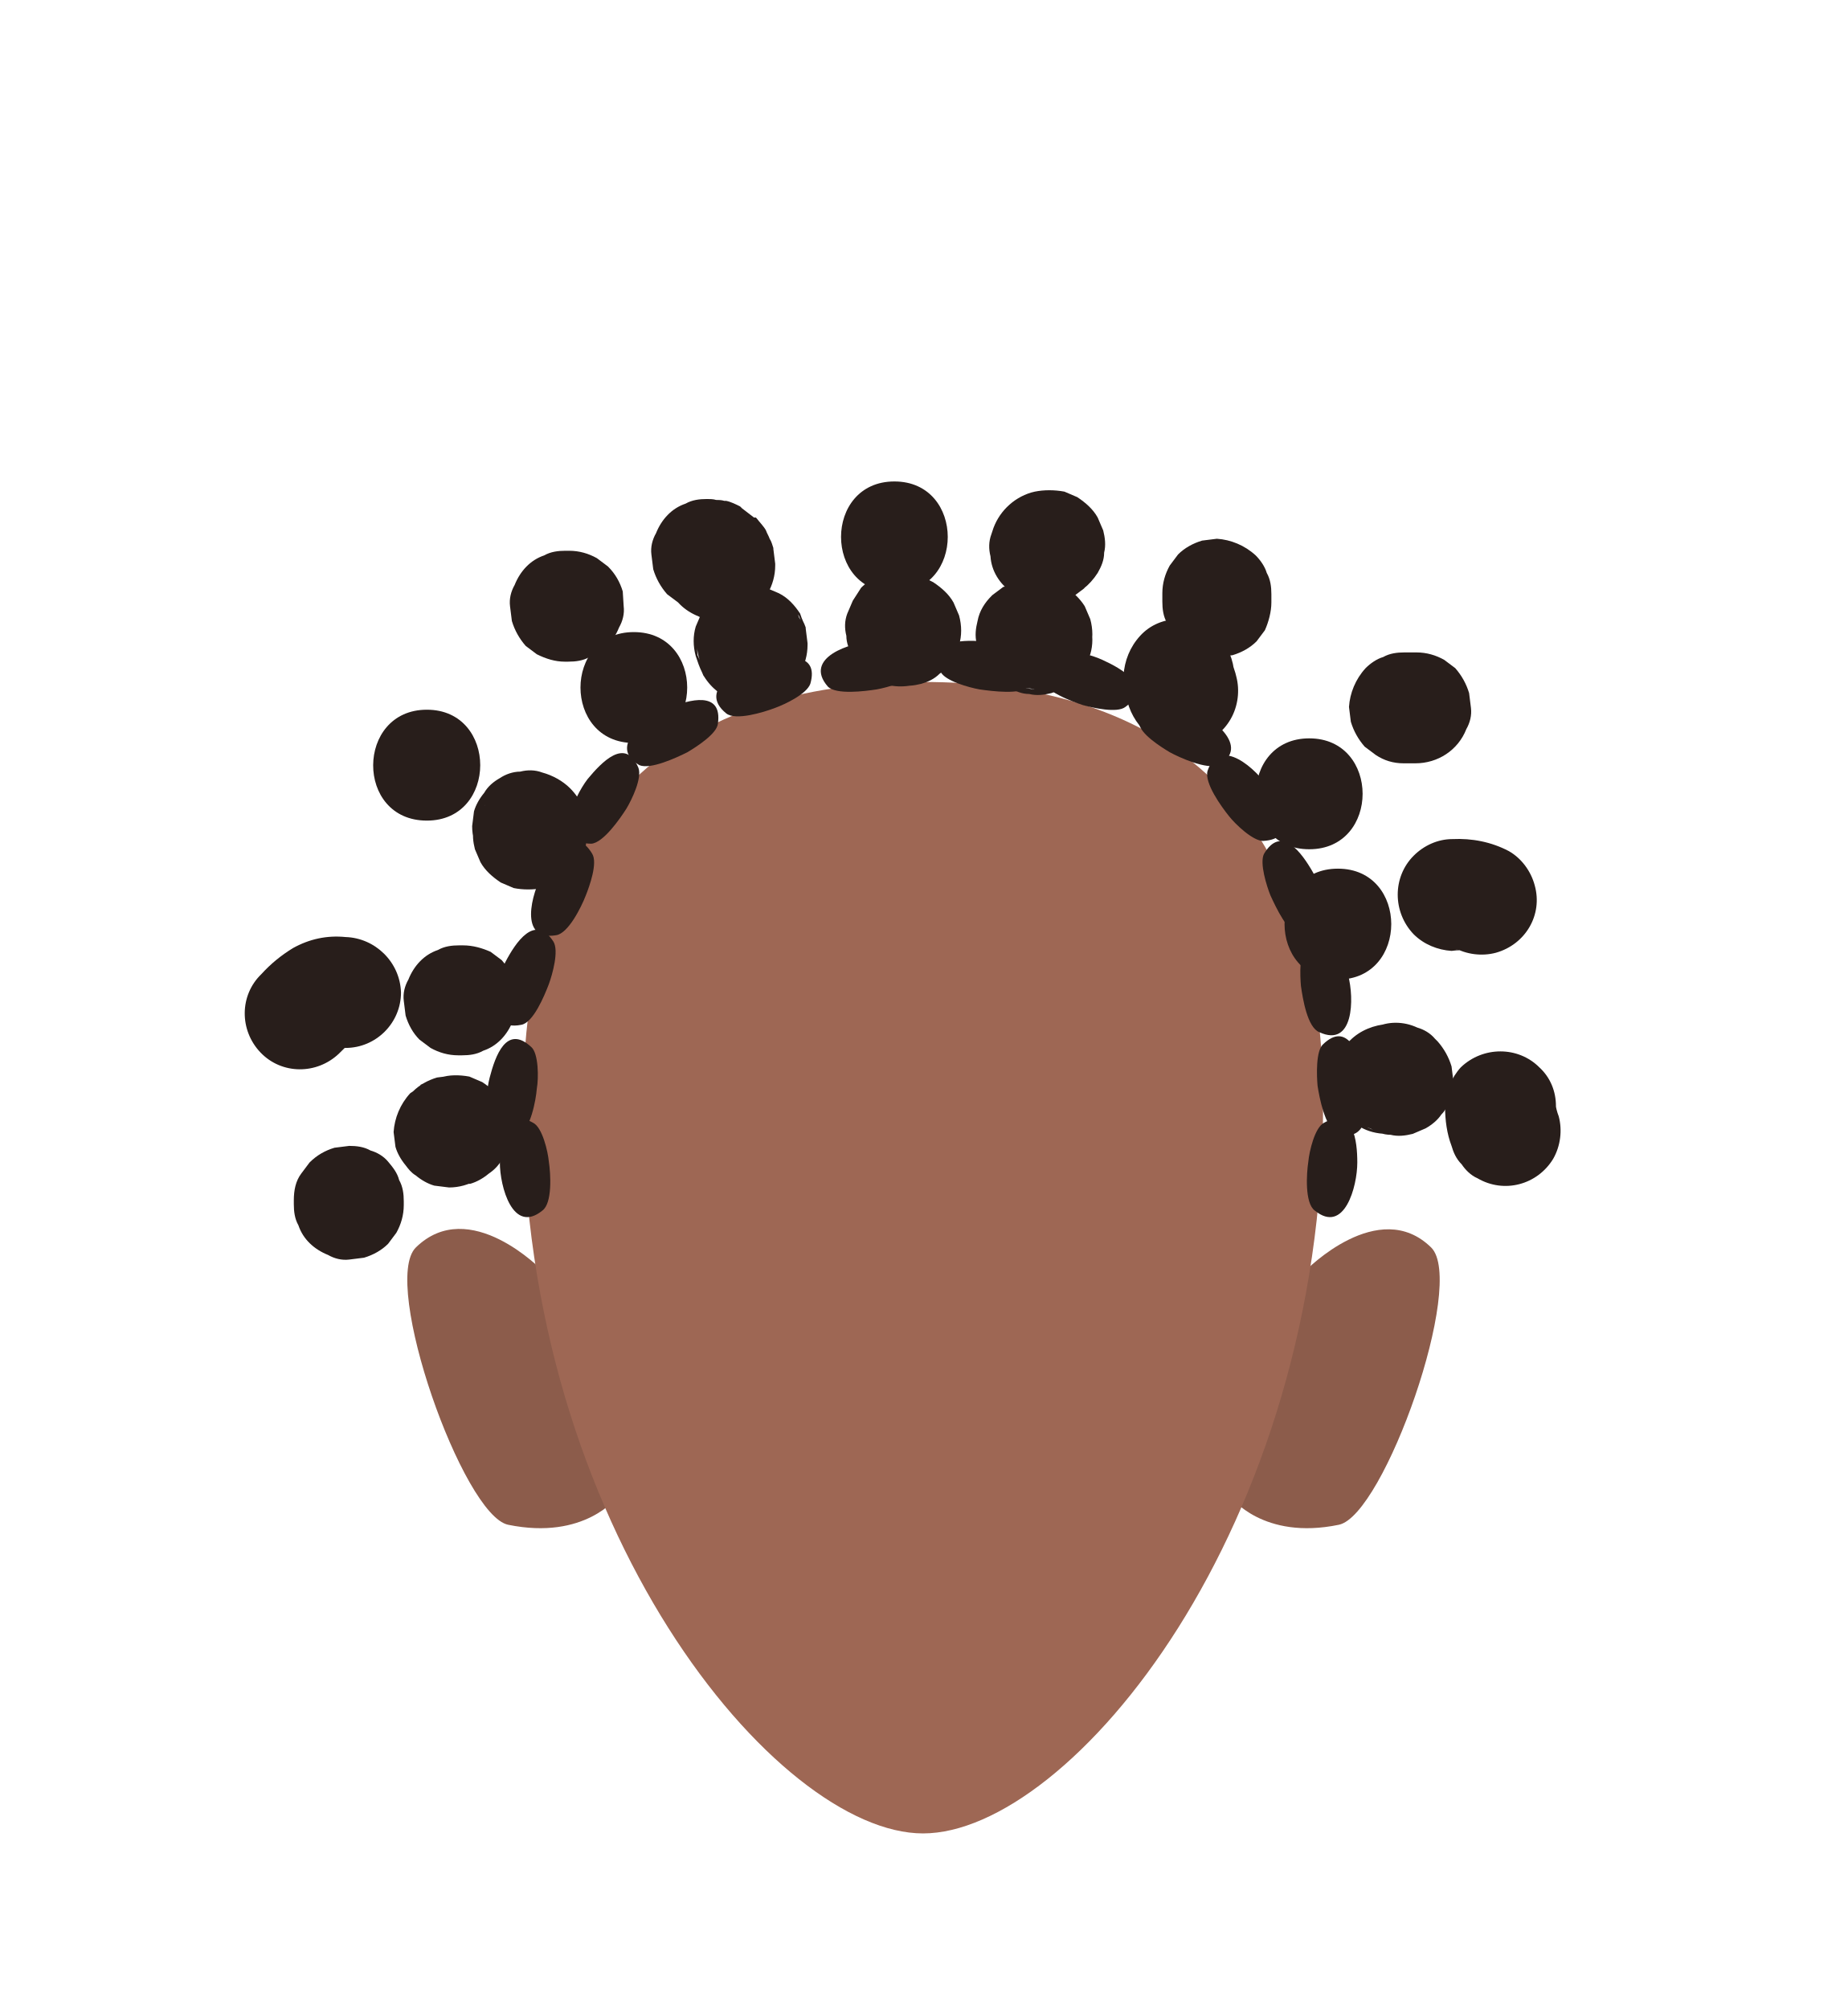
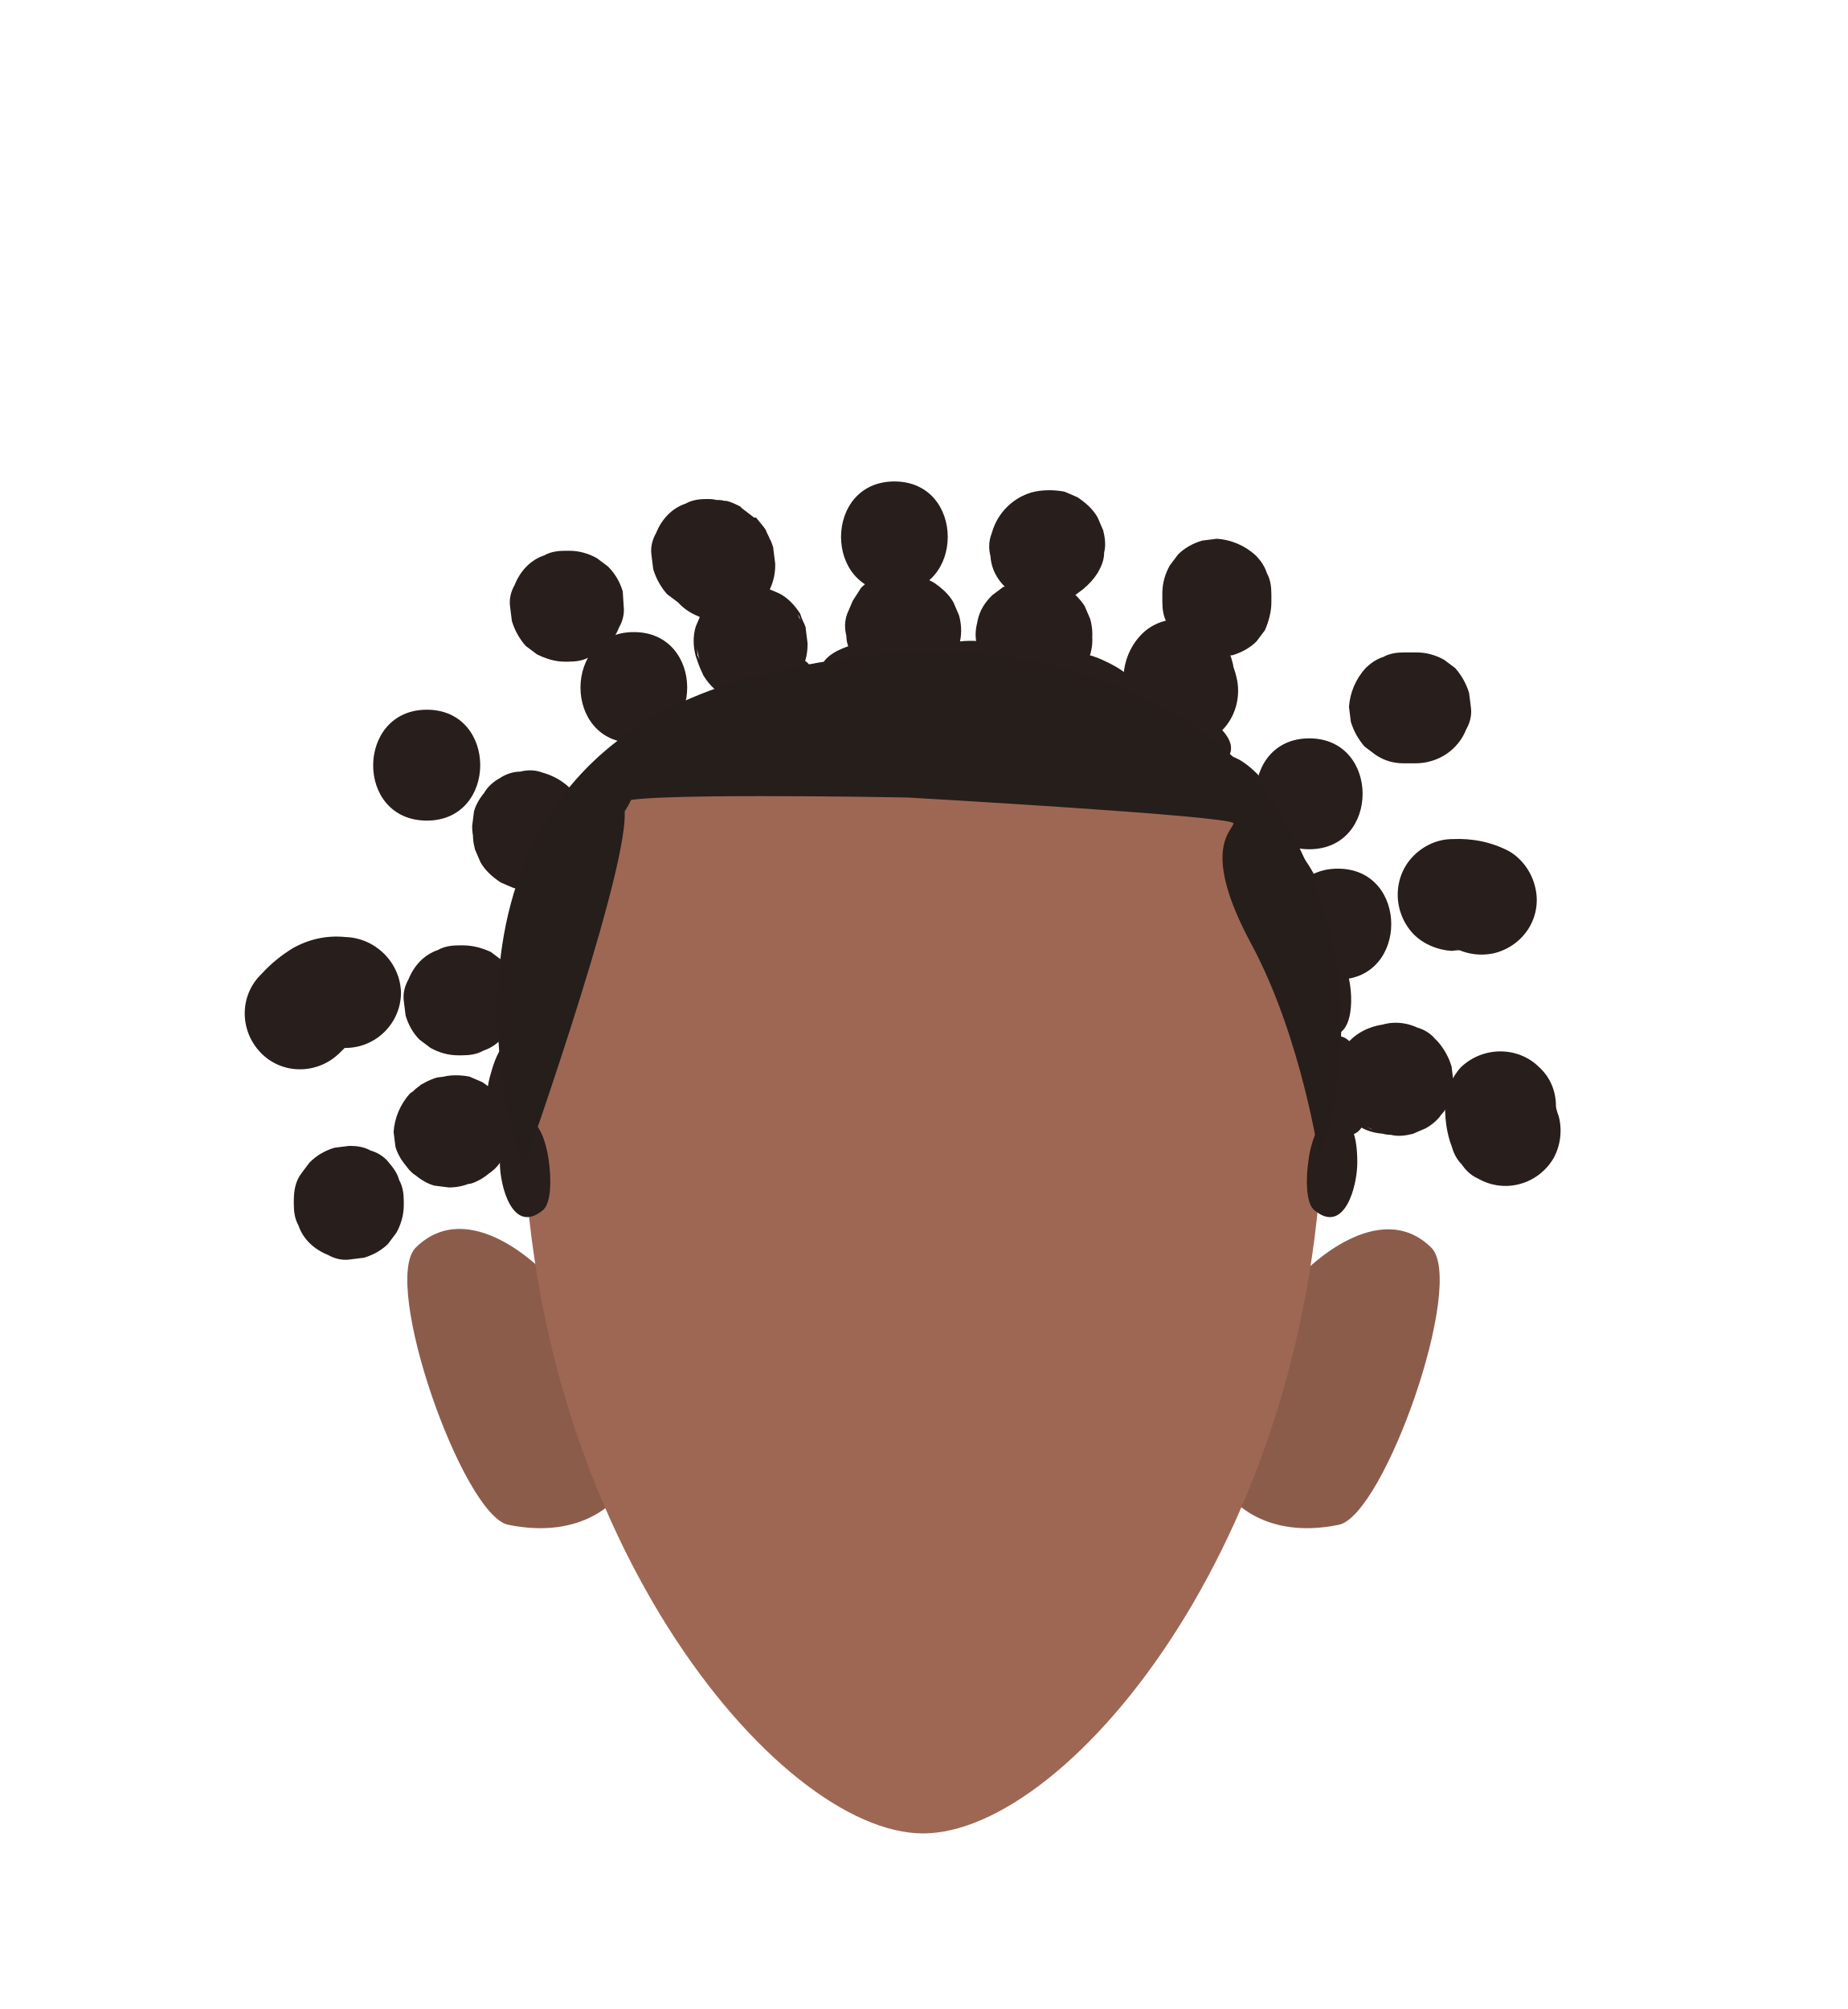
<svg xmlns="http://www.w3.org/2000/svg" version="1.1" id="Calque_9" x="0px" y="0px" viewBox="0 0 200 217.4" style="enable-background:new 0 0 200 217.4;" xml:space="preserve">
  <style type="text/css">
	.st0{fill:#8C5C4B;}
	.st1{fill:#9E6754;}
	.st2{fill:#281E1B;}
+ 	.st3{fill:#261E1A;}
</style>
  <path class="st0" d="M133.2,162l8.1-24.5c0,0,7.9-8.1,13.6-2.5c3.8,3.8-5.1,29-10,30C136.7,166.7,133.2,162,133.2,162z" />
  <path class="st0" d="M66.8,162l-8.1-24.5c0,0-7.9-8.2-13.7-2.5c-3.8,3.8,5.1,29,10,30C63.3,166.7,66.8,162,66.8,162z" />
-   <path class="st1" d="M143.2,119.4c0,46-27.4,79-43.3,79v0c-15.8,0-43.3-33-43.3-79C56.7,85,76,73.8,99.9,73.8  C123.8,73.8,143.2,85,143.2,119.4z" />
+   <path class="st1" d="M143.2,119.4c0,46-27.4,79-43.3,79l0,0c-15.8,0-43.3-33-43.3-79C56.7,85,76,73.8,99.9,73.8  S143.2,85,143.2,119.4z" />
  <path class="st2" d="M137.5,96.9c-0.4-1-1.2-3.5-0.7-4.5c1.9-3.2,4.1-0.1,5.3,2c1.3,2.3,2.6,7.5-1.4,6.8  C139.4,101,138.1,98.2,137.5,96.9z" />
  <path class="st2" d="M140.8,106.7c-0.1-1.1-0.2-3.8,0.6-4.5c2.6-2.5,3.9,1,4.5,3.3c0.7,2.6,0.6,7.9-3.1,6.2  C141.5,111.2,141,108.1,140.8,106.7z" />
  <path class="st2" d="M141.6,125.7c0.1-1.1,0.7-3.7,1.7-4.2c3.2-1.8,3.6,2,3.6,4.3c0,2.6-1.4,7.8-4.6,5.2  C141.2,130.2,141.4,127,141.6,125.7z" />
  <path class="st2" d="M106,74.6c-1.1-0.2-3.7-0.9-4.2-1.9c-1.6-3.3,2.1-3.5,4.5-3.3c2.6,0.1,7.7,1.8,5,4.9  C110.5,75.2,107.4,74.8,106,74.6z" />
  <path class="st2" d="M126.6,81.4c-1-0.6-3.2-2-3.3-3.1c-0.5-3.6,3.1-2.6,5.4-1.7c2.5,1,6.7,4.2,3.2,6.2  C130.6,83.3,127.7,82,126.6,81.4z" />
  <path class="st2" d="M63.4,96.9c0.4-1,1.3-3.5,0.7-4.5c-1.9-3.2-4.1-0.1-5.3,2c-1.3,2.3-2.7,7.5,1.4,6.8  C61.5,101,62.9,98.2,63.4,96.9z" />
  <path class="st2" d="M58.1,117.8c0.2-1.1,0.2-3.8-0.6-4.5c-2.7-2.5-3.9,1-4.5,3.3c-0.7,2.6-0.5,7.9,3.2,6.2  C57.4,122.2,58,119.1,58.1,117.8z" />
  <path class="st2" d="M59.4,125.7c-0.1-1.1-0.7-3.7-1.7-4.2c-3.2-1.8-3.6,2-3.6,4.3c0,2.6,1.4,7.8,4.6,5.2  C59.8,130.2,59.6,127,59.4,125.7z" />
  <path class="st2" d="M94.9,74.6c1.1-0.2,3.7-0.9,4.2-1.9c1.6-3.3-2.2-3.5-4.5-3.3c-2.6,0.1-7.7,1.8-5,4.9  C90.5,75.2,93.6,74.8,94.9,74.6z" />
  <path class="st2" d="M74.4,81.4c1-0.6,3.2-2,3.3-3.1c0.5-3.6-3.1-2.6-5.3-1.7c-2.5,1-6.7,4.2-3.2,6.2C70.4,83.3,73.2,82,74.4,81.4z" />
  <path class="st2" d="M67.8,87.5c0.6-1,1.7-3.3,1.3-4.4c-1.4-3.4-4-0.6-5.5,1.2c-1.6,2.1-3.7,7,0.4,7C65.3,91.2,67.1,88.6,67.8,87.5z  " />
  <path class="st2" d="M83.9,76.6c1.1-0.4,3.4-1.5,3.8-2.6c1-3.5-2.7-3-5-2.5c-2.6,0.6-7.3,3.1-4.1,5.7C79.6,78,82.6,77.1,83.9,76.6z" />
  <path class="st2" d="M117.2,76.3c1.1,0.3,3.7,0.9,4.6,0.2c3-2.2-0.3-4.1-2.5-5.1c-2.4-1.1-7.7-2-6.7,2C113,74.8,116,75.9,117.2,76.3  z" />
  <path class="st2" d="M133,88.3c0.7,0.9,2.6,2.7,3.7,2.7c3.7-0.2,2-3.6,0.7-5.6c-1.4-2.2-5.4-5.8-6.7-2  C130.3,84.7,132.2,87.3,133,88.3z" />
  <path class="st2" d="M59.4,106.5c0.4-1.1,1.1-3.6,0.5-4.6c-2-3.1-4.1,0.1-5.2,2.2c-1.2,2.3-2.3,7.6,1.7,6.8  C57.7,110.7,58.9,107.8,59.4,106.5z" />
  <path class="st2" d="M142.6,117.5c-0.1-1.1-0.2-3.8,0.6-4.5c2.6-2.5,3.9,1,4.5,3.3c0.7,2.6,0.6,7.9-3.1,6.2  C143.4,121.9,142.8,118.8,142.6,117.5z" />
  <path class="st2" d="M68.6,80.4c7.7,0,7.7-12,0-12S60.9,80.4,68.6,80.4z" />
-   <path class="st2" d="M86.6,67c-0.1-0.1-0.2-0.3-0.2-0.5l0.6,1.4c0-0.1-0.1-0.2-0.1-0.4L82.6,75h0.1l-1.6,0.2h0.1L79.6,75l0,0  l-1.4-0.6l0,0L77,73.5l0,0l-0.9-1.2l0,0l-0.6-1.4c0,0,0,0.1,0,0.1l-0.1-1.5v0.2c0.1,1.6,0.7,3.1,1.8,4.2c1.2,1.1,2.7,1.7,4.2,1.8  l1.6-0.2c1-0.3,1.9-0.8,2.7-1.5l0.9-1.2c0.5-0.9,0.8-1.9,0.8-3v-0.2l-0.2-1.6c0,0,0,0,0-0.1c-0.1-0.3-0.2-0.5-0.3-0.7  c-0.1-0.2-0.2-0.5-0.3-0.8c-0.6-0.9-1.3-1.7-2.3-2.2l-1.4-0.6l0,0c-1.1-0.3-2.3-0.3-3.4,0c-0.7,0.2-1.4,0.5-2,1.1  c-0.7,0.4-1.2,1-1.6,1.7l-0.6,1.4c-0.3,1-0.3,2.1,0,3.2c0.2,0.6,0.4,1.2,0.7,1.8c0.1,0.2,0.1,0.3,0.2,0.4c0.8,1.3,2.1,2.3,3.6,2.8  c1.6,0.4,3.2,0.1,4.6-0.6l1.2-0.9c0.7-0.7,1.3-1.6,1.5-2.7l0.2-1.6C87.4,68.9,87.1,67.9,86.6,67z" />
-   <path class="st2" d="M102.9,65.2l-0.2-0.3l-8.2,8.2l0.6,0.3c0.7,0.4,1.4,0.7,2.2,0.7c0.8,0.2,1.6,0.1,2.4-0.1c0.7-0.2,1.4-0.5,2-1.1  c0.6-0.4,1.2-1,1.5-1.7l0.6-1.4c0.3-1,0.3-2.1,0-3.2l-0.6-1.4c-0.5-0.9-1.3-1.6-2.2-2.2l-0.6-0.3l-1.4-0.6c-0.8-0.3-1.6-0.3-2.4-0.1  c-0.5,0-1.1,0.1-1.5,0.4c-0.7,0.2-1.4,0.7-1.9,1.2L92.3,65l-0.6,1.4c-0.3,0.8-0.3,1.6-0.1,2.4c0,0.8,0.3,1.5,0.7,2.2l0.2,0.3  c0.4,0.7,0.9,1.3,1.5,1.7c0.6,0.5,1.3,0.9,2,1.1c1.6,0.4,3.2,0.1,4.6-0.6l1.2-0.9c0.7-0.7,1.3-1.6,1.6-2.7l0.2-1.6  C103.6,67.2,103.4,66.2,102.9,65.2L102.9,65.2z" />
-   <path class="st2" d="M115.2,63.5c-1-0.6-2.2-0.9-3.4-0.9c-1.1,0-2.2,0.3-3.1,0.9h-0.1l-1.2,0.9c0,0-0.1,0.1-0.1,0.1  c-0.7,0.7-1.3,1.6-1.5,2.7c-0.2,0.8-0.3,1.6-0.1,2.4c0,0.8,0.3,1.6,0.7,2.2c0.5,0.9,1.3,1.7,2.1,2.2l0.7,0.4  c0.7,0.4,1.4,0.7,2.2,0.7c0.8,0.2,1.6,0.1,2.4-0.1c1.5-0.5,2.7-1.4,3.6-2.8l0.6-1.4c0.3-1,0.3-2.1,0-3.2l-0.6-1.4  c-0.5-0.9-1.3-1.6-2.2-2.2l-0.7-0.4l1.2,9.4l0.1-0.1l-1.2,0.9h0.1l-1.4,0.6h0.1l-1.6,0.2h0.2l-1.6-0.2h0.2l-1.4-0.6c0,0,0.1,0,0.1,0  c0.7,0.4,1.4,0.7,2.2,0.7c0.8,0.2,1.6,0.1,2.4-0.1c0.7-0.2,1.4-0.5,2-1.1c0.6-0.4,1.2-1,1.5-1.7l0.6-1.4c0.3-1,0.3-2.1,0-3.2  l-0.6-1.4C116.9,64.8,116.1,64,115.2,63.5L115.2,63.5z" />
-   <path class="st2" d="M121.6,73.1c0,0.7,0.1,1.3,0.2,2c0,0.2,0.1,0.3,0.1,0.5c0.1,0.3,0.2,0.6,0.3,0.9c0.5,1.4,1.5,2.7,2.8,3.5  c0.7,0.4,1.4,0.7,2.2,0.7c0.8,0.2,1.6,0.1,2.4-0.1c1.5-0.4,2.8-1.4,3.6-2.8c0.8-1.4,1-3.1,0.6-4.6c-0.1-0.5-0.3-0.9-0.4-1.4l0.2,1.6  c0-0.1,0-0.2,0-0.4c-0.1-1.6-0.7-3.1-1.8-4.2c-1.2-1.1-2.7-1.7-4.2-1.8c-1.6,0-3.1,0.6-4.2,1.8C122.3,70,121.7,71.5,121.6,73.1  L121.6,73.1z" />
+   <path class="st2" d="M86.6,67c-0.1-0.1-0.2-0.3-0.2-0.5l0.6,1.4c0-0.1-0.1-0.2-0.1-0.4L82.6,75h0.1l-1.6,0.2h0.1L79.6,75l0,0  l-1.4-0.6l0,0L77,73.5l0,0l-0.9-1.2l0,0l-0.6-1.4V71l-0.1-1.5v0.2c0.1,1.6,0.7,3.1,1.8,4.2c1.2,1.1,2.7,1.7,4.2,1.8l1.6-0.2  c1-0.3,1.9-0.8,2.7-1.5l0.9-1.2c0.5-0.9,0.8-1.9,0.8-3v-0.2L87.2,68c0,0,0,0,0-0.1c-0.1-0.3-0.2-0.5-0.3-0.7  c-0.1-0.2-0.2-0.5-0.3-0.8c-0.6-0.9-1.3-1.7-2.3-2.2l-1.4-0.6l0,0c-1.1-0.3-2.3-0.3-3.4,0c-0.7,0.2-1.4,0.5-2,1.1  c-0.7,0.4-1.2,1-1.6,1.7l-0.6,1.4c-0.3,1-0.3,2.1,0,3.2c0.2,0.6,0.4,1.2,0.7,1.8c0.1,0.2,0.1,0.3,0.2,0.4c0.8,1.3,2.1,2.3,3.6,2.8  c1.6,0.4,3.2,0.1,4.6-0.6l1.2-0.9c0.7-0.7,1.3-1.6,1.5-2.7l0.2-1.6C87.4,68.9,87.1,67.9,86.6,67z" />
+   <path class="st2" d="M102.9,65.2l-0.2-0.3l-8.2,8.2l0.6,0.3c0.7,0.4,1.4,0.7,2.2,0.7c0.8,0.2,1.6,0.1,2.4-0.1c0.7-0.2,1.4-0.5,2-1.1  c0.6-0.4,1.2-1,1.5-1.7l0.6-1.4c0.3-1,0.3-2.1,0-3.2l-0.6-1.4c-0.5-0.9-1.3-1.6-2.2-2.2l-0.6-0.3L99,62.1c-0.8-0.3-1.6-0.3-2.4-0.1  c-0.5,0-1.1,0.1-1.5,0.4c-0.7,0.2-1.4,0.7-1.9,1.2L92.3,65l-0.6,1.4c-0.3,0.8-0.3,1.6-0.1,2.4c0,0.8,0.3,1.5,0.7,2.2l0.2,0.3  c0.4,0.7,0.9,1.3,1.5,1.7c0.6,0.5,1.3,0.9,2,1.1c1.6,0.4,3.2,0.1,4.6-0.6l1.2-0.9c0.7-0.7,1.3-1.6,1.6-2.7l0.2-1.6  C103.6,67.2,103.4,66.2,102.9,65.2L102.9,65.2z" />
+   <path class="st2" d="M115.2,63.5c-1-0.6-2.2-0.9-3.4-0.9c-1.1,0-2.2,0.3-3.1,0.9h-0.1l-1.2,0.9l-0.1,0.1c-0.7,0.7-1.3,1.6-1.5,2.7  c-0.2,0.8-0.3,1.6-0.1,2.4c0,0.8,0.3,1.6,0.7,2.2c0.5,0.9,1.3,1.7,2.1,2.2l0.7,0.4c0.7,0.4,1.4,0.7,2.2,0.7c0.8,0.2,1.6,0.1,2.4-0.1  c1.5-0.5,2.7-1.4,3.6-2.8l0.6-1.4c0.3-1,0.3-2.1,0-3.2l-0.6-1.4c-0.5-0.9-1.3-1.6-2.2-2.2l-0.7-0.4l1.2,9.4l0.1-0.1l-1.2,0.9h0.1  l-1.4,0.6h0.1l-1.6,0.2h0.2l-1.6-0.2h0.2l-1.4-0.6h0.1c0.7,0.4,1.4,0.7,2.2,0.7c0.8,0.2,1.6,0.1,2.4-0.1c0.7-0.2,1.4-0.5,2-1.1  c0.6-0.4,1.2-1,1.5-1.7l0.6-1.4c0.3-1,0.3-2.1,0-3.2l-0.6-1.4C116.9,64.8,116.1,64,115.2,63.5L115.2,63.5z" />
+   <path class="st2" d="M121.6,73.1c0,0.7,0.1,1.3,0.2,2c0,0.2,0.1,0.3,0.1,0.5c0.1,0.3,0.2,0.6,0.3,0.9c0.5,1.4,1.5,2.7,2.8,3.5  c0.7,0.4,1.4,0.7,2.2,0.7c0.8,0.2,1.6,0.1,2.4-0.1c1.5-0.4,2.8-1.4,3.6-2.8s1-3.1,0.6-4.6c-0.1-0.5-0.3-0.9-0.4-1.4l0.2,1.6  c0-0.1,0-0.2,0-0.4c-0.1-1.6-0.7-3.1-1.8-4.2c-1.2-1.1-2.7-1.7-4.2-1.8c-1.6,0-3.1,0.6-4.2,1.8C122.3,70,121.7,71.5,121.6,73.1  L121.6,73.1z" />
  <path class="st2" d="M61.1,71.6h0.4c0.8,0,1.6-0.1,2.3-0.5c1.5-0.5,2.6-1.7,3.2-3.2c0.4-0.7,0.6-1.5,0.5-2.3L67.4,64  c-0.3-1-0.8-1.9-1.6-2.7l-1.2-0.9c-0.9-0.5-1.9-0.8-3-0.8h-0.4c-0.8,0-1.6,0.1-2.3,0.5c-1.5,0.5-2.6,1.7-3.2,3.2  c-0.4,0.7-0.6,1.5-0.5,2.3l0.2,1.6c0.3,1,0.8,1.9,1.5,2.7l1.2,0.9C59.1,71.3,60.1,71.6,61.1,71.6L61.1,71.6z" />
-   <path class="st2" d="M76.6,65.9h0.2l-1.6-0.2c0.1,0,0.2,0.1,0.3,0.1L74,65.2l0.3,0.1L73,64.4c0.1,0.1,0.2,0.2,0.3,0.3l-0.9-1.2  c0.1,0.1,0.1,0.2,0.2,0.2L72,62.3c0,0.1,0.1,0.2,0.1,0.3l-0.2-1.6v0.2c0,0.8,0.1,1.6,0.5,2.3c0.5,1.5,1.7,2.6,3.2,3.2  c0.7,0.4,1.5,0.6,2.3,0.5l1.6-0.2c1-0.3,1.9-0.8,2.7-1.6l0.9-1.2c0.5-0.9,0.8-1.9,0.8-3v-0.2l-0.2-1.6v-0.1c-0.1-0.3-0.2-0.7-0.4-1  c-0.1-0.3-0.3-0.6-0.4-0.9c-0.2-0.4-0.7-0.9-1-1.3l-0.1-0.1L81.6,56c-0.4-0.3-0.9-0.7-1.3-1l-0.2-0.2c-0.4-0.2-1-0.5-1.5-0.6h-0.2  c-0.3-0.1-0.7-0.1-0.9-0.1c-0.3-0.1-0.7-0.1-1-0.1c-0.8,0-1.6,0.1-2.3,0.5c-1.5,0.5-2.6,1.7-3.2,3.2c-0.4,0.7-0.6,1.5-0.5,2.3  l0.2,1.6c0.3,1,0.8,1.9,1.5,2.7l1.2,0.9C74.4,65.6,75.4,65.9,76.6,65.9L76.6,65.9z" />
+   <path class="st2" d="M76.6,65.9h0.2l-1.6-0.2c0.1,0,0.2,0.1,0.3,0.1L74,65.2l0.3,0.1L73,64.4c0.1,0.1,0.2,0.2,0.3,0.3l-0.9-1.2  c0.1,0.1,0.1,0.2,0.2,0.2L72,62.3c0,0.1,0.1,0.2,0.1,0.3L71.9,61v0.2c0,0.8,0.1,1.6,0.5,2.3c0.5,1.5,1.7,2.6,3.2,3.2  c0.7,0.4,1.5,0.6,2.3,0.5l1.6-0.2c1-0.3,1.9-0.8,2.7-1.6l0.9-1.2c0.5-0.9,0.8-1.9,0.8-3V61l-0.2-1.6v-0.1c-0.1-0.3-0.2-0.7-0.4-1  c-0.1-0.3-0.3-0.6-0.4-0.9c-0.2-0.4-0.7-0.9-1-1.3L81.8,56l-0.2,0c-0.4-0.3-0.9-0.7-1.3-1l-0.2-0.2c-0.4-0.2-1-0.5-1.5-0.6h-0.2  c-0.3-0.1-0.7-0.1-0.9-0.1c-0.3-0.1-0.7-0.1-1-0.1c-0.8,0-1.6,0.1-2.3,0.5c-1.5,0.5-2.6,1.7-3.2,3.2c-0.4,0.7-0.6,1.5-0.5,2.3  l0.2,1.6c0.3,1,0.8,1.9,1.5,2.7l1.2,0.9C74.4,65.6,75.4,65.9,76.6,65.9L76.6,65.9z" />
  <path class="st2" d="M96.8,64.1c7.7,0,7.7-12,0-12S89.1,64.1,96.8,64.1z" />
  <path class="st2" d="M112,53.2l-0.4,0.1c-2,0.6-3.6,2.2-4.2,4.2l-0.1,0.3c-0.3,0.8-0.3,1.6-0.1,2.4c0.1,1.6,1,3,2.3,3.9  c0.6,0.5,1.3,0.9,2,1.1l1.6,0.2c1.1,0,2.1-0.3,3-0.8l1.2-0.9c0.7-0.7,1.3-1.7,1.6-2.7l0.1-0.3l-4.2,4.2l0.4-0.1  c1.5-0.5,2.7-1.4,3.6-2.8c0.4-0.7,0.7-1.4,0.7-2.2c0.2-0.8,0.1-1.6-0.1-2.4l-0.6-1.4c-0.5-0.9-1.3-1.6-2.2-2.2l-1.4-0.6  C114.1,53,113,53,112,53.2L112,53.2z" />
  <path class="st2" d="M137.6,65.2v-0.9c0-0.8-0.1-1.6-0.5-2.3c-0.2-0.7-0.7-1.4-1.2-1.9c-1.2-1.1-2.7-1.7-4.2-1.8l-1.6,0.2  c-1,0.3-1.9,0.8-2.6,1.5l-0.9,1.2c-0.5,0.9-0.8,1.9-0.8,3v0.9c0,0.8,0.1,1.6,0.5,2.3c1,2.2,3.1,3.6,5.5,3.7l1.6-0.2  c1-0.3,1.9-0.8,2.6-1.5l0.9-1.2C137.3,67.3,137.6,66.2,137.6,65.2L137.6,65.2z" />
-   <path class="st2" d="M58.8,96.1c1.1-0.3,2.2-0.9,3-1.7c0.6-0.6,1.1-1.3,1.3-2.1c0.1-0.3,0.2-0.5,0.3-0.8l0.2-1.6v-0.1  c0-1.7-0.7-3.3-1.9-4.5c-0.8-0.8-1.9-1.4-3-1.7c-0.8-0.3-1.6-0.3-2.4-0.1c-0.8,0-1.6,0.3-2.2,0.7c-0.7,0.4-1.3,0.9-1.7,1.6  c-0.5,0.6-0.9,1.3-1.1,2l-0.2,1.6c0,1.1,0.3,2.1,0.8,3l0.9,1.2c0.7,0.7,1.7,1.3,2.7,1.5h0.2l-1.4-0.6l0.1,0.1l-1.2-0.9l0.1,0.1  l-0.9-1.2c0,0,0.1,0.1,0.1,0.1l-0.6-1.4c0,0,0,0.1,0,0.1l-0.2-1.6c0,0,0,0.1,0,0.1l0.2-1.6c0,0,0,0.1,0,0.1l0.6-1.3  c0,0,0,0.1-0.1,0.1l0.9-1.2L53.3,86l1.2-1l-0.1,0.1l1.4-0.6h-0.2c-0.7,0.2-1.4,0.6-2,1.1c-0.7,0.4-1.2,1-1.6,1.7  c-0.4,0.7-0.7,1.4-0.7,2.2c-0.2,0.8-0.1,1.6,0.1,2.4l0.6,1.4c0.5,0.9,1.3,1.6,2.2,2.2l1.4,0.6C56.6,96.3,57.7,96.3,58.8,96.1z" />
+   <path class="st2" d="M58.8,96.1c1.1-0.3,2.2-0.9,3-1.7c0.6-0.6,1.1-1.3,1.3-2.1c0.1-0.3,0.2-0.5,0.3-0.8l0.2-1.6v-0.1  c0-1.7-0.7-3.3-1.9-4.5c-0.8-0.8-1.9-1.4-3-1.7c-0.8-0.3-1.6-0.3-2.4-0.1c-0.8,0-1.6,0.3-2.2,0.7c-0.7,0.4-1.3,0.9-1.7,1.6  c-0.5,0.6-0.9,1.3-1.1,2l-0.2,1.6c0,1.1,0.3,2.1,0.8,3l0.9,1.2c0.7,0.7,1.7,1.3,2.7,1.5h0.2l-1.4-0.6l0.1,0.1l-1.2-0.9l0.1,0.1  l-0.9-1.2l0.1,0.1l-0.6-1.4v0.1l-0.2-1.6v0.1l0.2-1.6v0.1l0.6-1.3c0,0,0,0.1-0.1,0.1l0.9-1.2l0,0l1.2-1l-0.1,0.1l1.4-0.6h-0.2  c-0.7,0.2-1.4,0.6-2,1.1c-0.7,0.4-1.2,1-1.6,1.7c-0.4,0.7-0.7,1.4-0.7,2.2c-0.2,0.8-0.1,1.6,0.1,2.4l0.6,1.4  c0.5,0.9,1.3,1.6,2.2,2.2l1.4,0.6C56.6,96.3,57.7,96.3,58.8,96.1z" />
  <path class="st2" d="M46.2,88.8c7.7,0,7.7-12,0-12S38.4,88.8,46.2,88.8z" />
-   <path class="st2" d="M50.1,102.3h-0.4c-0.8,0-1.6,0.1-2.3,0.5c-1.5,0.5-2.6,1.7-3.2,3.2c-0.4,0.7-0.6,1.5-0.5,2.3l0.2,1.6  c0.3,1,0.8,1.9,1.5,2.6l1.2,0.9c0.9,0.5,1.9,0.8,3,0.8h0.4c0.8,0,1.6-0.1,2.3-0.5c1.5-0.5,2.6-1.7,3.2-3.2c0.4-0.7,0.6-1.5,0.5-2.3  l-0.2-1.6c-0.3-1-0.8-1.9-1.5-2.7l-1.2-0.9C52.2,102.6,51.2,102.3,50.1,102.3L50.1,102.3z" />
-   <path class="st2" d="M37.4,101.4c-2-0.2-3.9,0.2-5.7,1.2c-1.3,0.8-2.4,1.7-3.4,2.8c-2.4,2.3-2.4,6.1-0.1,8.5  c2.3,2.4,6.1,2.4,8.5,0.1c0,0,0,0,0.1-0.1c0.5-0.5,1-1,1.6-1.5l-1.2,0.9c0.3-0.2,0.6-0.4,0.9-0.5l-1.4,0.6c0.3-0.1,0.5-0.2,0.8-0.2  l-1.6,0.2c0.5,0,1,0,1.5,0c3.3,0,6-2.7,6-6C43.3,104.1,40.6,101.5,37.4,101.4L37.4,101.4z" />
+   <path class="st2" d="M50.1,102.3h-0.4c-0.8,0-1.6,0.1-2.3,0.5c-1.5,0.5-2.6,1.7-3.2,3.2c-0.4,0.7-0.6,1.5-0.5,2.3l0.2,1.6  c0.3,1,0.8,1.9,1.5,2.6l1.2,0.9c0.9,0.5,1.9,0.8,3,0.8H50c0.8,0,1.6-0.1,2.3-0.5c1.5-0.5,2.6-1.7,3.2-3.2c0.4-0.7,0.6-1.5,0.5-2.3  l-0.2-1.6c-0.3-1-0.8-1.9-1.5-2.7l-1.2-0.9C52.2,102.6,51.2,102.3,50.1,102.3L50.1,102.3z" />
+   <path class="st2" d="M37.4,101.4c-2-0.2-3.9,0.2-5.7,1.2c-1.3,0.8-2.4,1.7-3.4,2.8c-2.4,2.3-2.4,6.1-0.1,8.5s6.1,2.4,8.5,0.1  c0,0,0,0,0.1-0.1c0.5-0.5,1-1,1.6-1.5l-1.2,0.9c0.3-0.2,0.6-0.4,0.9-0.5l-1.4,0.6c0.3-0.1,0.5-0.2,0.8-0.2l-1.6,0.2c0.5,0,1,0,1.5,0  c3.3,0,6-2.7,6-6C43.3,104.1,40.6,101.5,37.4,101.4L37.4,101.4z" />
  <path class="st2" d="M47.7,116.6c-0.1,0-0.3,0.1-0.4,0.1h-0.1c-0.5,0.2-1,0.4-1.5,0.6l-0.2,0.1l7.3,9.4l0.3-0.3  c0.6-0.5,1-1.2,1.2-1.9c0.4-0.7,0.6-1.5,0.5-2.3c0-0.8-0.1-1.6-0.5-2.3c-0.2-0.7-0.7-1.4-1.2-1.9l-1.2-0.9c-0.9-0.5-1.9-0.8-3-0.8  l-1.6,0.2c-1,0.3-1.9,0.8-2.6,1.5l-0.3,0.2c-1.1,1.2-1.7,2.7-1.8,4.2l0.2,1.6c0.2,0.7,0.6,1.4,1.1,2c0.3,0.4,0.6,0.8,1.1,1.1  c0.6,0.5,1.3,0.9,2,1.1l1.6,0.2c1.1,0,2.1-0.3,3-0.8l0.2-0.1l-1.4,0.6c0.2-0.1,0.3-0.1,0.5-0.1c0.7-0.2,1.4-0.6,2-1.1  c0.6-0.4,1.2-1,1.5-1.7c0.4-0.7,0.7-1.4,0.7-2.2c0.2-0.8,0.1-1.6-0.1-2.4l-0.6-1.4c-0.5-0.9-1.3-1.6-2.2-2.2l-1.4-0.6  C49.7,116.3,48.6,116.3,47.7,116.6L47.7,116.6z" />
-   <path class="st2" d="M31.8,129.9v0.4c0,0.8,0.1,1.6,0.5,2.3c0.5,1.5,1.7,2.6,3.2,3.2c0.7,0.4,1.5,0.6,2.3,0.5l1.6-0.2  c1-0.3,1.9-0.8,2.6-1.5l0.9-1.2c0.5-0.9,0.8-1.9,0.8-3v-0.4c0-0.8-0.1-1.6-0.5-2.3c-0.2-0.8-0.7-1.4-1.2-2c-0.5-0.6-1.2-1-1.9-1.2  c-0.7-0.4-1.5-0.5-2.3-0.5l-1.6,0.2c-1,0.3-1.9,0.8-2.7,1.6l-0.9,1.2C32,127.8,31.8,128.8,31.8,129.9L31.8,129.9z" />
+   <path class="st2" d="M31.8,129.9v0.4c0,0.8,0.1,1.6,0.5,2.3c0.5,1.5,1.7,2.6,3.2,3.2c0.7,0.4,1.5,0.6,2.3,0.5l1.6-0.2  c1-0.3,1.9-0.8,2.6-1.5l0.9-1.2c0.5-0.9,0.8-1.9,0.8-3V130c0-0.8-0.1-1.6-0.5-2.3c-0.2-0.8-0.7-1.4-1.2-2s-1.2-1-1.9-1.2  c-0.7-0.4-1.5-0.5-2.3-0.5l-1.6,0.2c-1,0.3-1.9,0.8-2.7,1.6l-0.9,1.2C32,127.8,31.8,128.8,31.8,129.9L31.8,129.9z" />
  <path class="st2" d="M141.7,91.9c7.7,0,7.7-12,0-12S134,91.9,141.7,91.9z" />
-   <path class="st2" d="M151.9,82.6h1.3c2.4,0,4.6-1.4,5.5-3.7c0.4-0.7,0.6-1.5,0.5-2.3L159,75c-0.3-1-0.8-1.9-1.5-2.7l-1.2-0.9  c-0.9-0.5-1.9-0.8-3-0.8h-1.3c-0.8,0-1.6,0.1-2.3,0.5c-0.7,0.2-1.4,0.7-1.9,1.2c-1.1,1.2-1.7,2.7-1.8,4.2l0.2,1.6  c0.3,1,0.8,1.9,1.5,2.7l1.2,0.9C149.8,82.3,150.8,82.6,151.9,82.6L151.9,82.6z" />
+   <path class="st2" d="M151.9,82.6h1.3c2.4,0,4.6-1.4,5.5-3.7c0.4-0.7,0.6-1.5,0.5-2.3L159,75c-0.3-1-0.8-1.9-1.5-2.7l-1.2-0.9  c-0.9-0.5-1.9-0.8-3-0.8H152c-0.8,0-1.6,0.1-2.3,0.5c-0.7,0.2-1.4,0.7-1.9,1.2c-1.1,1.2-1.7,2.7-1.8,4.2l0.2,1.6  c0.3,1,0.8,1.9,1.5,2.7l1.2,0.9C149.8,82.3,150.8,82.6,151.9,82.6L151.9,82.6z" />
  <path class="st2" d="M144.8,106c7.7,0,7.7-12,0-12S137.1,106,144.8,106z" />
  <path class="st2" d="M157.1,102.9c0.7-0.1,1.3-0.1,2,0l-1.6-0.2c0.3,0,0.5,0.1,0.8,0.2l-1.4-0.6c0.1,0.1,0.2,0.1,0.4,0.2  c1.4,0.8,3.1,1,4.6,0.6c3.2-0.9,5.1-4.1,4.2-7.3c-0.4-1.5-1.4-2.9-2.8-3.7c-1.9-1-4-1.4-6.1-1.3c-1.6,0-3.1,0.7-4.2,1.8  c-2.3,2.3-2.3,6.1,0,8.5C154.1,102.2,155.6,102.8,157.1,102.9L157.1,102.9z" />
-   <path class="st2" d="M150.1,122.7c0.2,0,0.3,0,0.5,0l-1.6-0.2c0.1,0,0.3,0.1,0.4,0.1l-1.4-0.6c0.1,0,0.2,0.1,0.3,0.1  c0.7,0.4,1.4,0.7,2.2,0.7c0.8,0.2,1.6,0.1,2.4-0.1l1.4-0.6c0.7-0.4,1.3-0.9,1.7-1.5c0.4-0.4,0.6-0.8,0.8-1.3  c0.4-0.7,0.6-1.5,0.5-2.3l-0.2-1.6c-0.3-1-0.8-1.9-1.5-2.7l-0.3-0.3c-0.5-0.6-1.2-1-1.9-1.2c-1.5-0.7-3.2-0.7-4.6,0  c-0.7,0.2-1.4,0.7-1.9,1.2l-0.9,1.2c-0.5,0.9-0.8,1.9-0.8,3l0.2,1.6c0.3,1,0.8,1.9,1.5,2.7l0.3,0.3l7.3-9.4l-0.3-0.2  c-0.5-0.2-1-0.5-1.5-0.6h-0.2c-0.3-0.1-0.6-0.1-0.9-0.1c-0.3,0-0.6-0.1-0.9-0.1c-0.1,0-0.2,0-0.4,0c-1.6,0.1-3.1,0.7-4.2,1.8  c-0.6,0.5-1,1.2-1.2,1.9c-0.4,0.7-0.6,1.5-0.5,2.3l0.2,1.6c0.3,1,0.8,1.9,1.5,2.7l1.2,0.9C148,122.4,149,122.7,150.1,122.7  L150.1,122.7z" />
-   <path class="st2" d="M156.4,119.8c0,1.4,0.2,2.9,0.7,4.2c0.2,0.7,0.5,1.4,1.1,2c0.4,0.6,1,1.2,1.7,1.5c2.9,1.7,6.5,0.7,8.2-2.1  c0,0,0,0,0,0c0.8-1.4,1-3.1,0.6-4.6c-0.2-0.5-0.3-1-0.4-1.5l0.2,1.6c0-0.4-0.1-0.8-0.1-1.2c0-1.6-0.6-3.1-1.8-4.2  c-2.3-2.3-6.1-2.3-8.5,0c0,0,0,0,0,0C157.1,116.6,156.4,118.2,156.4,119.8L156.4,119.8z" />
+   <path class="st2" d="M150.1,122.7c0.2,0,0.3,0,0.5,0l-1.6-0.2c0.1,0,0.3,0.1,0.4,0.1L148,122c0.1,0,0.2,0.1,0.3,0.1  c0.7,0.4,1.4,0.7,2.2,0.7c0.8,0.2,1.6,0.1,2.4-0.1l1.4-0.6c0.7-0.4,1.3-0.9,1.7-1.5c0.4-0.4,0.6-0.8,0.8-1.3  c0.4-0.7,0.6-1.5,0.5-2.3l-0.2-1.6c-0.3-1-0.8-1.9-1.5-2.7l-0.3-0.3c-0.5-0.6-1.2-1-1.9-1.2c-1.5-0.7-3.2-0.7-4.6,0  c-0.7,0.2-1.4,0.7-1.9,1.2l-0.9,1.2c-0.5,0.9-0.8,1.9-0.8,3l0.2,1.6c0.3,1,0.8,1.9,1.5,2.7l0.3,0.3l7.3-9.4l-0.3-0.2  c-0.5-0.2-1-0.5-1.5-0.6h-0.2c-0.3-0.1-0.6-0.1-0.9-0.1c-0.3,0-0.6-0.1-0.9-0.1c-0.1,0-0.2,0-0.4,0c-1.6,0.1-3.1,0.7-4.2,1.8  c-0.6,0.5-1,1.2-1.2,1.9c-0.4,0.7-0.6,1.5-0.5,2.3l0.2,1.6c0.3,1,0.8,1.9,1.5,2.7l1.2,0.9C148,122.4,149,122.7,150.1,122.7  L150.1,122.7z" />
+   <path class="st2" d="M156.4,119.8c0,1.4,0.2,2.9,0.7,4.2c0.2,0.7,0.5,1.4,1.1,2c0.4,0.6,1,1.2,1.7,1.5c2.9,1.7,6.5,0.7,8.2-2.1l0,0  c0.8-1.4,1-3.1,0.6-4.6c-0.2-0.5-0.3-1-0.4-1.5l0.2,1.6c0-0.4-0.1-0.8-0.1-1.2c0-1.6-0.6-3.1-1.8-4.2c-2.3-2.3-6.1-2.3-8.5,0l0,0  C157.1,116.6,156.4,118.2,156.4,119.8L156.4,119.8z" />
+   <path class="st3" d="M56.8,126c-2-2.8-12.8-43,24.9-52.8c37.8-9.8,54.2,11.2,54.2,11.2s14.9,16.4,6.9,41.1c0,0-1.9-13.2-7.4-23.4  s-2-12.2-1.9-13s-35.3-2.8-35.3-2.8s-31.5-0.6-30.8,0.6C69.4,90.4,56.8,126,56.8,126z" />
</svg>
